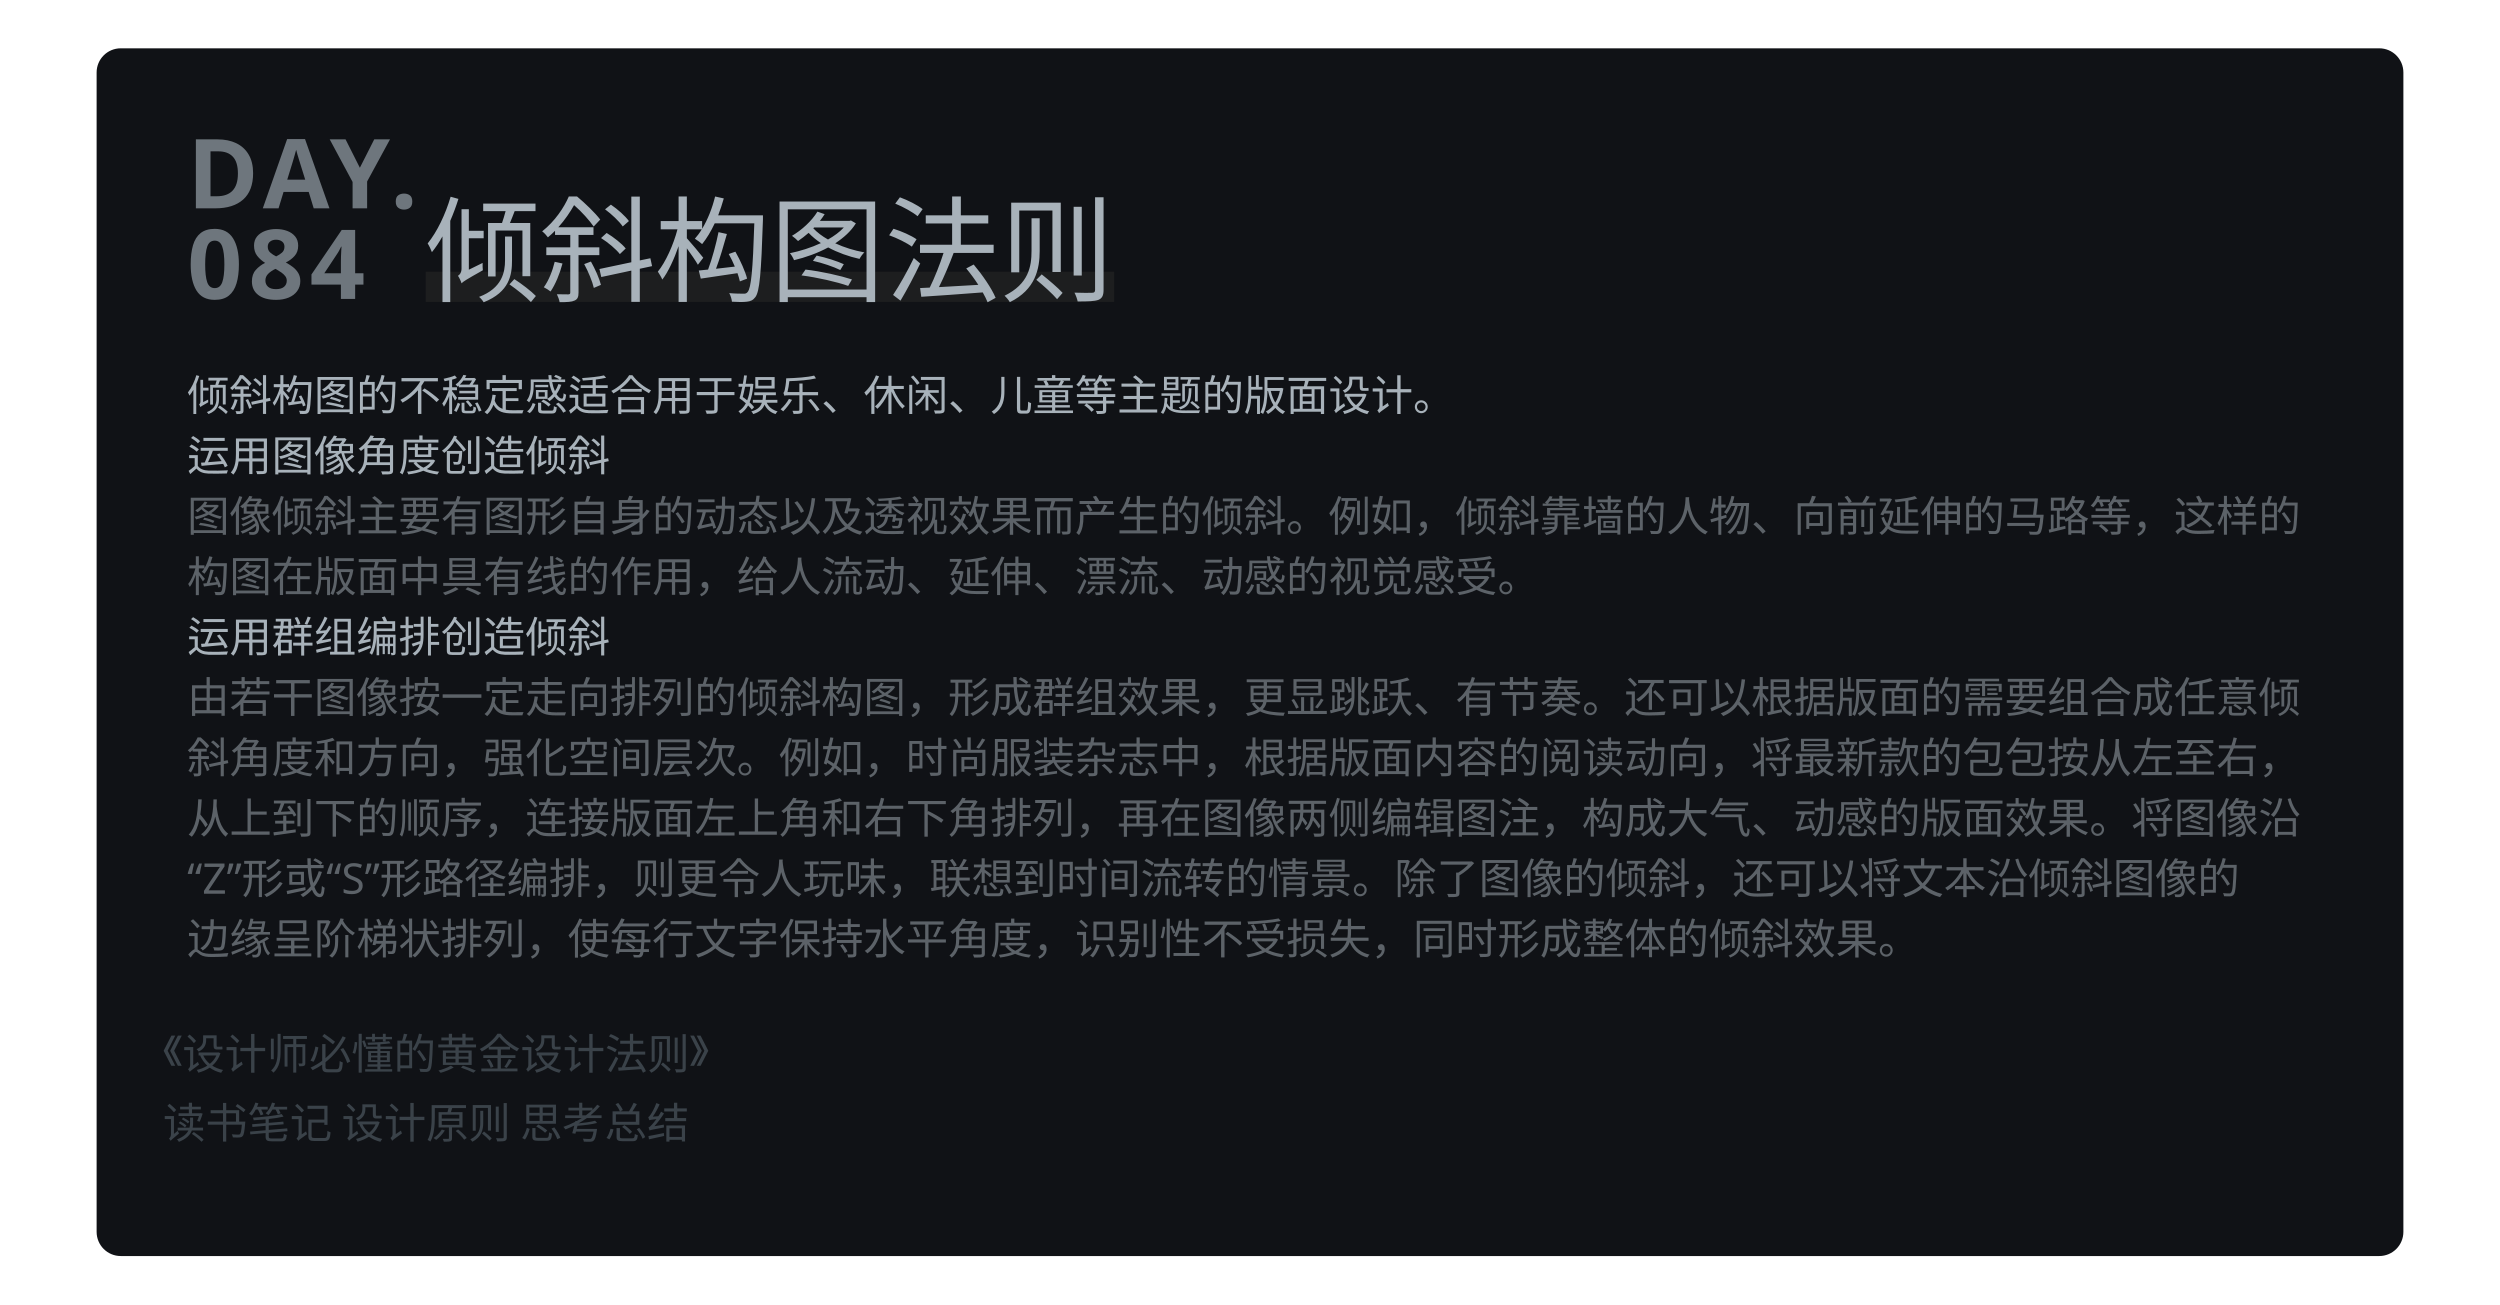
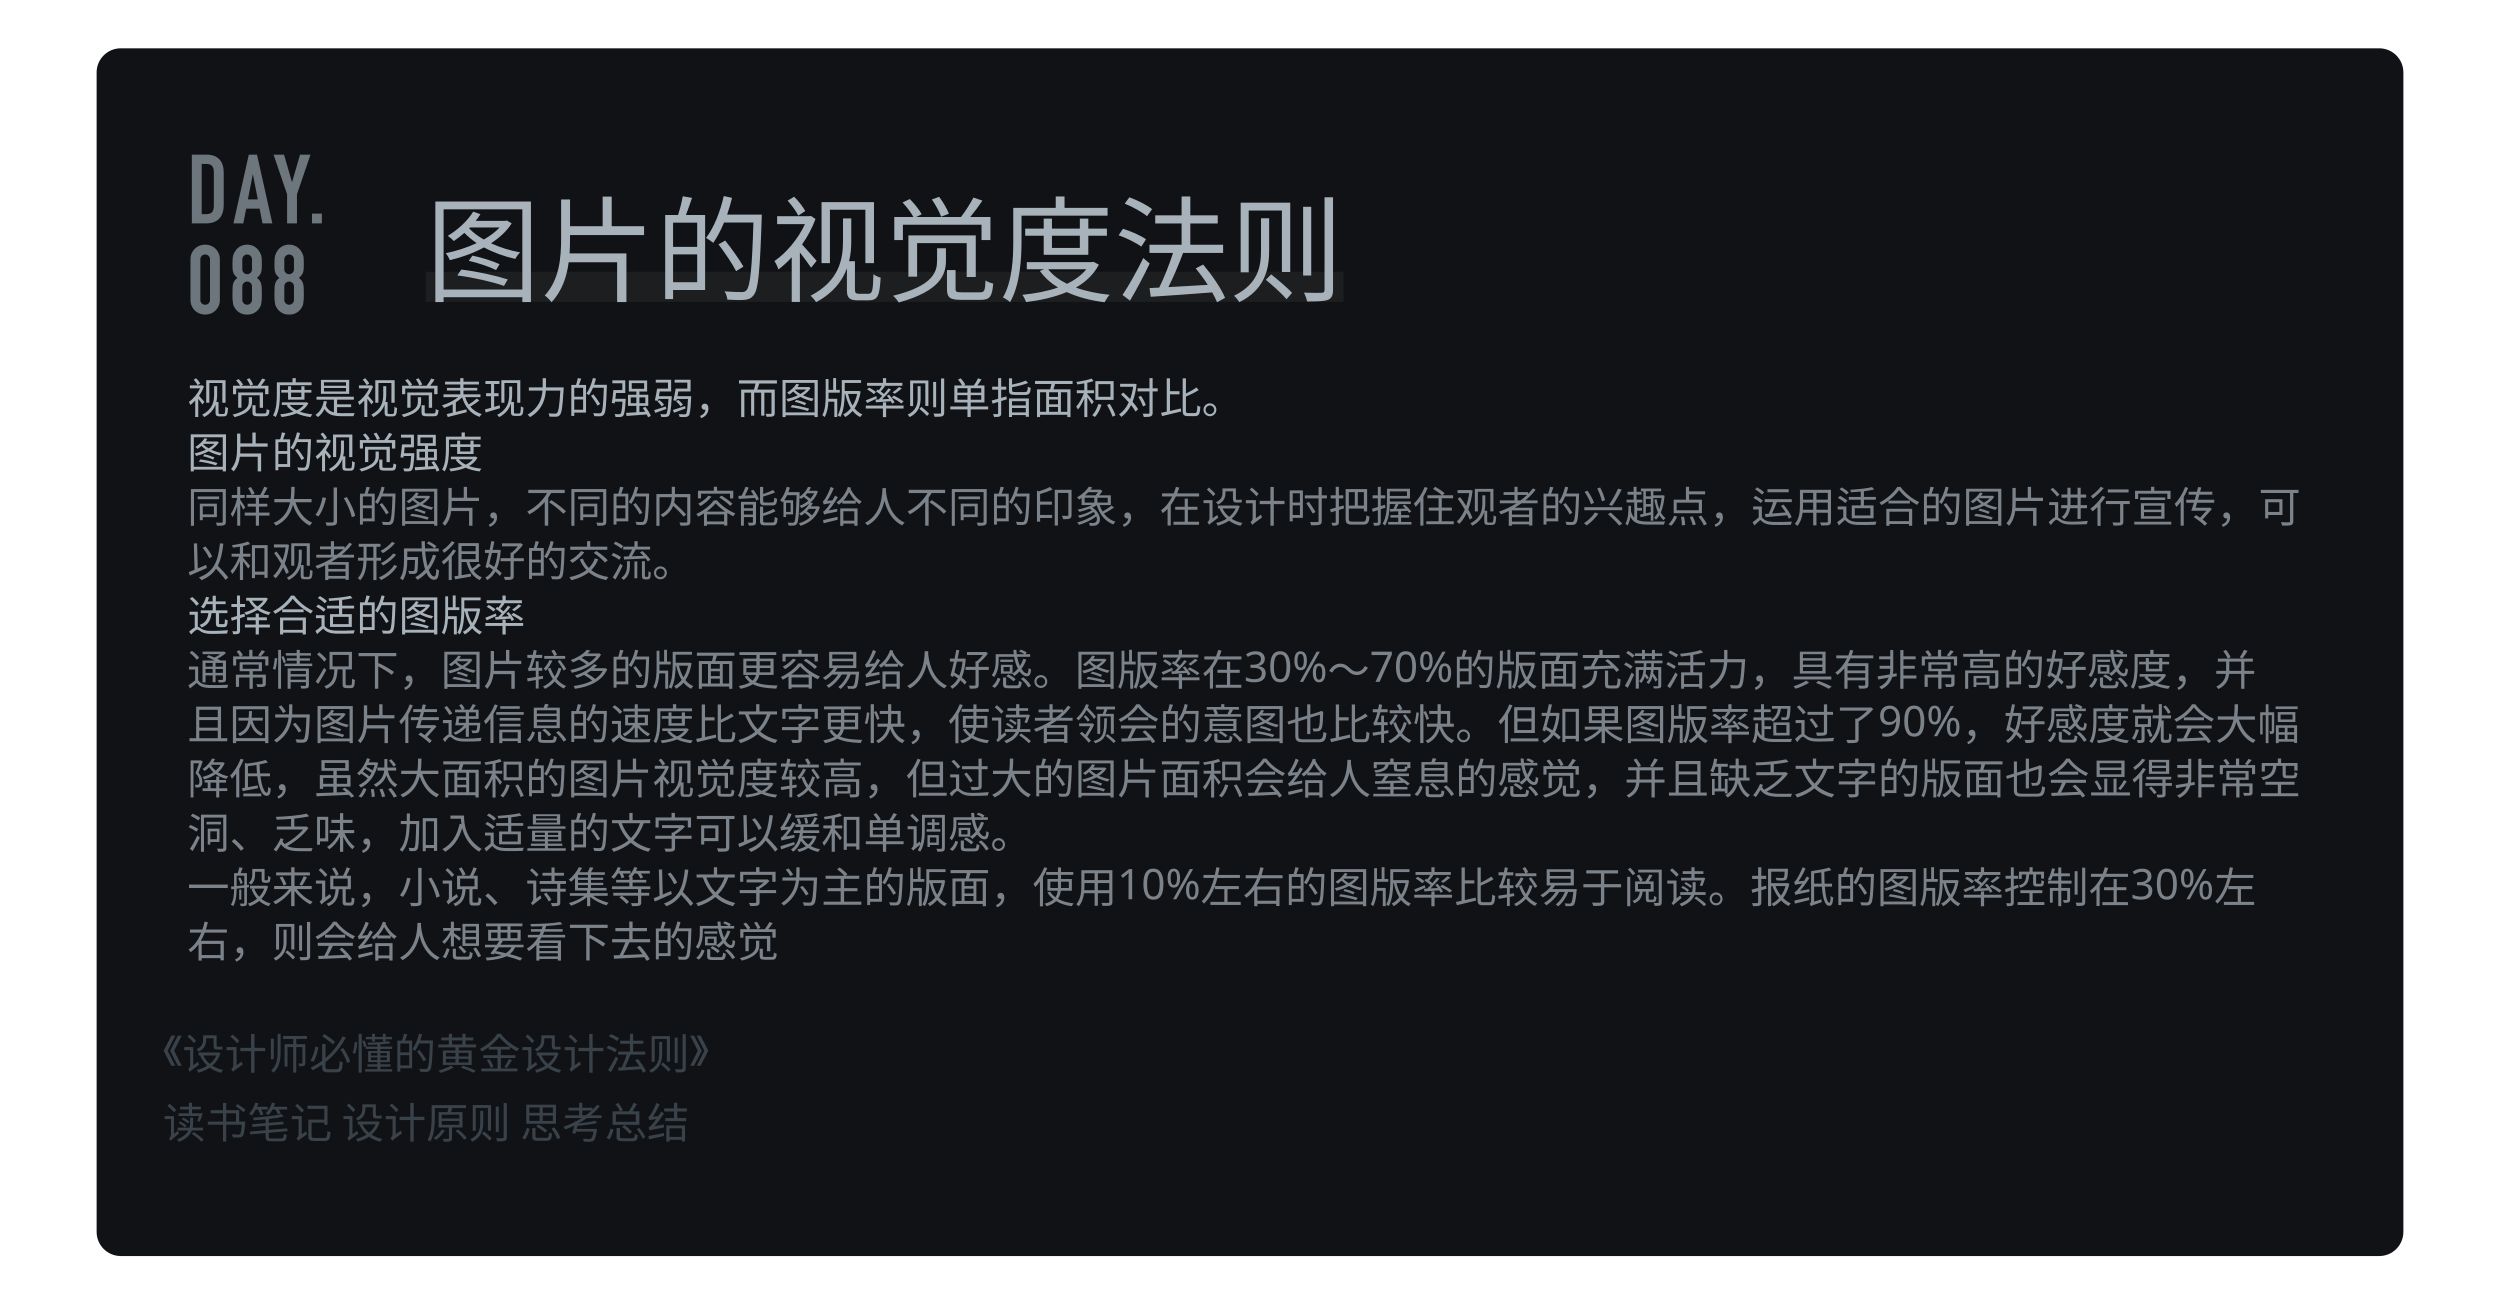
<svg xmlns="http://www.w3.org/2000/svg" width="828px" height="432px" viewBox="0 0 828 432" version="1.1">
-   <g id="84" stroke="none" stroke-width="1" fill="none" fill-rule="evenodd">
+   <g id="88" stroke="none" stroke-width="1" fill="none" fill-rule="evenodd">
    <g id="编组" transform="translate(32, 16)">
      <rect id="矩形" fill="#101216" x="0" y="0" width="764" height="400" rx="8" />
-       <text id="DAY.-084" font-family="DINCondensed-Bold, DIN Condensed" font-size="32" font-style="condensed" font-weight="bold" line-spacing="30" letter-spacing="2" fill="#6E767D">
-         <tspan x="30" y="53">DAY.</tspan>
-         <tspan x="30" y="83">084</tspan>
-       </text>
+       <path d="M31.536,58 L31.536,35.216 L36.368,35.216 C38.245,35.216 39.669,35.728 40.64,36.752 C41.611,37.776 42.096,39.227 42.096,41.104 L42.096,51.76 C42.096,53.893 41.579,55.467 40.544,56.48 C39.509,57.493 38.021,58 36.08,58 L31.536,58 Z M34.8,38.288 L34.8,54.928 L36.304,54.928 C37.221,54.928 37.872,54.699 38.256,54.24 C38.64,53.781 38.832,53.061 38.832,52.08 L38.832,41.104 C38.832,40.208 38.651,39.515 38.288,39.024 C37.925,38.533 37.264,38.288 36.304,38.288 L34.8,38.288 Z M53.376,50.032 L51.776,41.776 L51.712,41.776 L50.112,50.032 L53.376,50.032 Z M45.312,58 L50.4,35.216 L53.12,35.216 L58.208,58 L54.944,58 L53.984,53.104 L49.536,53.104 L48.576,58 L45.312,58 Z M63.088,58 L63.088,48.368 L58.608,35.216 L62.064,35.216 L64.688,44.272 L64.752,44.272 L67.376,35.216 L70.832,35.216 L66.352,48.368 L66.352,58 L63.088,58 Z M71.328,58 L71.328,54.736 L74.592,54.736 L74.592,58 L71.328,58 Z M31.088,69.92 C31.088,69.152 31.221,68.469 31.488,67.872 C31.755,67.275 32.112,66.763 32.56,66.336 C33.008,65.909 33.525,65.584 34.112,65.36 C34.699,65.136 35.312,65.024 35.952,65.024 C36.592,65.024 37.205,65.136 37.792,65.36 C38.379,65.584 38.896,65.909 39.344,66.336 C39.792,66.763 40.149,67.275 40.416,67.872 C40.683,68.469 40.816,69.152 40.816,69.92 L40.816,83.296 C40.816,84.064 40.683,84.747 40.416,85.344 C40.149,85.941 39.792,86.453 39.344,86.88 C38.896,87.307 38.379,87.632 37.792,87.856 C37.205,88.08 36.592,88.192 35.952,88.192 C35.312,88.192 34.699,88.08 34.112,87.856 C33.525,87.632 33.008,87.307 32.56,86.88 C32.112,86.453 31.755,85.941 31.488,85.344 C31.221,84.747 31.088,84.064 31.088,83.296 L31.088,69.92 Z M34.352,83.296 C34.352,83.765 34.501,84.155 34.8,84.464 C35.099,84.773 35.483,84.928 35.952,84.928 C36.421,84.928 36.805,84.773 37.104,84.464 C37.403,84.155 37.552,83.765 37.552,83.296 L37.552,69.92 C37.552,69.451 37.403,69.061 37.104,68.752 C36.805,68.443 36.421,68.288 35.952,68.288 C35.483,68.288 35.099,68.443 34.8,68.752 C34.501,69.061 34.352,69.451 34.352,69.92 L34.352,83.296 Z M51.456,69.888 C51.456,69.44 51.296,69.061 50.976,68.752 C50.656,68.443 50.283,68.288 49.856,68.288 C49.429,68.288 49.056,68.443 48.736,68.752 C48.416,69.061 48.256,69.44 48.256,69.888 L48.256,73.216 C48.256,73.664 48.416,74.043 48.736,74.352 C49.056,74.661 49.429,74.816 49.856,74.816 C50.283,74.816 50.656,74.661 50.976,74.352 C51.296,74.043 51.456,73.664 51.456,73.216 L51.456,69.888 Z M44.993,71.5 L44.992,71.168 C44.992,70.549 45.013,70.021 45.056,69.584 C45.099,69.147 45.173,68.768 45.28,68.448 C45.387,68.128 45.509,67.84 45.648,67.584 C45.787,67.328 45.963,67.061 46.176,66.784 C46.603,66.229 47.136,65.797 47.776,65.488 C48.416,65.179 49.109,65.024 49.856,65.024 C50.603,65.024 51.296,65.179 51.936,65.488 C52.576,65.797 53.109,66.229 53.536,66.784 C53.749,67.061 53.931,67.328 54.08,67.584 C54.229,67.84 54.357,68.128 54.464,68.448 C54.571,68.768 54.64,69.147 54.672,69.584 C54.704,70.021 54.72,70.549 54.72,71.168 L54.716,71.815 C54.712,72.223 54.702,72.583 54.688,72.896 C54.667,73.365 54.603,73.781 54.496,74.144 C54.389,74.507 54.224,74.832 54,75.12 C53.776,75.408 53.472,75.712 53.088,76.032 C53.472,76.331 53.776,76.629 54,76.928 C54.224,77.227 54.389,77.579 54.496,77.984 C54.603,78.389 54.667,78.885 54.688,79.472 L54.71,80.3 C54.717,80.7 54.72,81.144 54.72,81.632 L54.716,82.205 C54.71,82.658 54.695,83.048 54.672,83.376 C54.64,83.835 54.592,84.235 54.528,84.576 C54.464,84.917 54.373,85.205 54.256,85.44 C54.139,85.675 53.995,85.92 53.824,86.176 C53.461,86.731 52.949,87.205 52.288,87.6 C51.627,87.995 50.816,88.192 49.856,88.192 C48.896,88.192 48.085,87.995 47.424,87.6 C46.763,87.205 46.251,86.731 45.888,86.176 C45.717,85.92 45.573,85.675 45.456,85.44 C45.339,85.205 45.248,84.917 45.184,84.576 C45.12,84.235 45.072,83.835 45.04,83.376 L45.016,82.953 C45.003,82.651 44.996,82.308 44.993,81.926 L44.995,80.933 C44.999,80.378 45.009,79.891 45.024,79.472 C45.045,78.885 45.109,78.389 45.216,77.984 C45.323,77.579 45.488,77.227 45.712,76.928 C45.936,76.629 46.24,76.331 46.624,76.032 C46.24,75.712 45.936,75.408 45.712,75.12 C45.488,74.832 45.323,74.507 45.216,74.144 C45.109,73.781 45.045,73.365 45.024,72.896 L45.006,72.391 C44.999,72.121 44.995,71.824 44.993,71.5 L44.993,71.5 Z M51.456,78.848 C51.456,78.4 51.296,78.021 50.976,77.712 C50.656,77.403 50.283,77.248 49.856,77.248 C49.429,77.248 49.056,77.403 48.736,77.712 C48.416,78.021 48.256,78.4 48.256,78.848 L48.256,83.328 C48.256,83.776 48.416,84.155 48.736,84.464 C49.056,84.773 49.429,84.928 49.856,84.928 C50.283,84.928 50.656,84.773 50.976,84.464 C51.296,84.155 51.456,83.776 51.456,83.328 L51.456,78.848 Z M63.76,65.024 C64.507,65.024 65.2,65.179 65.84,65.488 C66.48,65.797 67.013,66.229 67.44,66.784 C67.653,67.061 67.835,67.328 67.984,67.584 C68.133,67.84 68.261,68.128 68.368,68.448 C68.475,68.768 68.544,69.147 68.576,69.584 C68.608,70.021 68.624,70.549 68.624,71.168 L68.62,71.815 C68.616,72.223 68.606,72.583 68.592,72.896 C68.571,73.365 68.507,73.781 68.4,74.144 C68.293,74.507 68.128,74.832 67.904,75.12 C67.68,75.408 67.376,75.712 66.992,76.032 C67.376,76.331 67.68,76.629 67.904,76.928 C68.128,77.227 68.293,77.579 68.4,77.984 C68.507,78.389 68.571,78.885 68.592,79.472 L68.614,80.3 C68.621,80.7 68.624,81.144 68.624,81.632 L68.62,82.205 C68.614,82.658 68.599,83.048 68.576,83.376 C68.544,83.835 68.496,84.235 68.432,84.576 C68.368,84.917 68.277,85.205 68.16,85.44 C68.043,85.675 67.899,85.92 67.728,86.176 C67.365,86.731 66.853,87.205 66.192,87.6 C65.531,87.995 64.72,88.192 63.76,88.192 C62.8,88.192 61.989,87.995 61.328,87.6 C60.667,87.205 60.155,86.731 59.792,86.176 C59.621,85.92 59.477,85.675 59.36,85.44 C59.243,85.205 59.152,84.917 59.088,84.576 C59.024,84.235 58.976,83.835 58.944,83.376 L58.92,82.953 C58.907,82.651 58.9,82.308 58.897,81.926 L58.899,80.933 C58.903,80.378 58.913,79.891 58.928,79.472 C58.949,78.885 59.013,78.389 59.12,77.984 C59.227,77.579 59.392,77.227 59.616,76.928 C59.84,76.629 60.144,76.331 60.528,76.032 C60.144,75.712 59.84,75.408 59.616,75.12 C59.392,74.832 59.227,74.507 59.12,74.144 C59.013,73.781 58.949,73.365 58.928,72.896 L58.91,72.391 C58.903,72.121 58.899,71.824 58.897,71.5 L58.896,71.168 C58.896,70.549 58.917,70.021 58.96,69.584 C59.003,69.147 59.077,68.768 59.184,68.448 C59.291,68.128 59.413,67.84 59.552,67.584 C59.691,67.328 59.867,67.061 60.08,66.784 C60.507,66.229 61.04,65.797 61.68,65.488 C62.32,65.179 63.013,65.024 63.76,65.024 Z M63.76,77.248 C63.333,77.248 62.96,77.403 62.64,77.712 C62.32,78.021 62.16,78.4 62.16,78.848 L62.16,78.848 L62.16,83.328 C62.16,83.776 62.32,84.155 62.64,84.464 C62.96,84.773 63.333,84.928 63.76,84.928 C64.187,84.928 64.56,84.773 64.88,84.464 C65.2,84.155 65.36,83.776 65.36,83.328 L65.36,83.328 L65.36,78.848 C65.36,78.4 65.2,78.021 64.88,77.712 C64.56,77.403 64.187,77.248 63.76,77.248 Z M63.76,68.288 C63.333,68.288 62.96,68.443 62.64,68.752 C62.32,69.061 62.16,69.44 62.16,69.888 L62.16,73.216 C62.16,73.664 62.32,74.043 62.64,74.352 C62.96,74.661 63.333,74.816 63.76,74.816 C64.187,74.816 64.56,74.661 64.88,74.352 C65.2,74.043 65.36,73.664 65.36,73.216 L65.36,69.888 C65.36,69.44 65.2,69.061 64.88,68.752 C64.56,68.443 64.187,68.288 63.76,68.288 Z" id="DAY.088" fill="#6E767D" fill-rule="nonzero" />
    </g>
-     <rect id="矩形" fill="#1D1E1F" x="141" y="90" width="228" height="10" />
-     <text id="倾斜构图法则" font-family="PingFangSC-Semibold, PingFang SC" font-size="38" font-weight="500" line-spacing="38" fill="#A8B2BA">
-       <tspan x="141" y="97">倾斜构图法则</tspan>
+     <rect id="矩形" fill="#1D1E1F" x="141" y="90" width="304" height="10" />
+     <text id="图片的视觉度法则" font-family="PingFangSC-Semibold, PingFang SC" font-size="38" font-weight="500" line-spacing="38" fill="#A8B2BA">
+       <tspan x="141" y="97">图片的视觉度法则</tspan>
    </text>
-     <text id="倾斜构图的不稳定感适合用于娱乐、休闲、儿" font-family="PingFangSC-Regular, PingFang SC" font-size="14" font-weight="normal" line-spacing="20" fill="#A8B2BA">
-       <tspan x="62" y="136">倾斜构图的不稳定感适合用于娱乐、休闲、儿童等主题的版面设计。</tspan>
-       <tspan x="62" y="156" font-family="PingFangSC-Medium, PingFang SC" font-weight="400">运用图像角度创造倾斜</tspan>
-       <tspan x="202" y="156" />
-       <tspan x="62" y="176" fill-opacity="0.5">图像倾斜主要有图形自身的动态以及透视效果而产生的倾斜。例如，倾斜靠墙的人物、向前延伸的马路等，这样的</tspan>
-       <tspan x="62" y="196" fill-opacity="0.5">构图在版面中具有线的作用，给人流动、延伸、漂流、动感的视觉感受。</tspan>
-       <tspan x="62" y="216" font-family="PingFangSC-Medium, PingFang SC" font-weight="400">运用群组编排创造倾斜</tspan>
-       <tspan x="202" y="216" />
-       <tspan x="62" y="236" fill-opacity="0.5">由若干图像按一定走向排列的倾斜构图，形成群组效果，更显跳跃、有节奏。还可以根据版面的需要组合成任意倾</tspan>
-       <tspan x="62" y="256" fill-opacity="0.5">斜角度和方向，强化空间层次。例如，时尚服装杂志中，根据版面内容的阅读动向，将最新款的包包按从左至右，</tspan>
-       <tspan x="62" y="276" fill-opacity="0.5">从上到下的顺序，连接版面左上角和右下角排列，再在图像两侧编辑图注，构成大气、动感的版面效果。将图像沿</tspan>
-       <tspan x="62" y="296" fill-opacity="0.5">“Z”形或“S”形路径编排，则更令人玩味，联想到时间流转的情景。除了图像的倾斜，还可以将文本沿倾斜图像的</tspan>
-       <tspan x="62" y="316" fill-opacity="0.5">边缘呈阶梯状排列，使每行文字保持水平角度，识别性不受损失，同时形成整体的倾斜效果。</tspan>
+     <text id="视觉度是视觉表现力的强弱，而图版率则单指" font-family="PingFangSC-Regular, PingFang SC" font-size="14" font-weight="normal" line-spacing="18" fill="#A8B2BA">
+       <tspan x="62" y="137">视觉度是视觉表现力的强弱，而图版率则单指面积对比。</tspan>
+       <tspan x="62" y="155" font-family="PingFangSC-Medium, PingFang SC" font-weight="400">图片的视觉强度</tspan>
+       <tspan x="161.008" y="155" />
+       <tspan x="62" y="173" fill-opacity="0.7">同样大小的图片，不同的内容能够给人不同的印象，在设计时把握住观者的兴趣点，运用适合的图片进行宣传，可</tspan>
+       <tspan x="62" y="191" fill-opacity="0.7">以和观者形成很好的交流。</tspan>
+       <tspan x="231.008" y="191" />
+       <tspan x="62" y="209" font-family="PingFangSC-Medium, PingFang SC" font-weight="400">选择合适的图版率</tspan>
+       <tspan x="175.008" y="209" />
+       <tspan x="62" y="227" fill-opacity="0.7">通常情况下，图片较多的版面更容易给人好感。图版率在30%～70%的版面充满活力，具有非常高的好感度，并</tspan>
+       <tspan x="62" y="245" fill-opacity="0.7">且因为图片传递信息的速度比文字更快，使读者领会的意图也比较快。但如果图版率超过了90%，好感度就会大幅</tspan>
+       <tspan x="62" y="263" fill-opacity="0.7">降低，虽然大面积的图片视觉度较高，但过大的图片面积会给人窒息的感觉，并且缺乏文字的版面也会显得非常空</tspan>
+       <tspan x="62" y="281" fill-opacity="0.7">洞、乏味，加入适量的文字可以缓和单调感。</tspan>
+       <tspan x="62" y="299" fill-opacity="0.7">一般来说，小说、诗集等以文字为主的版面，使用10%左右的图版率比较易于阅读。报纸的图版率控制在30%左</tspan>
+       <tspan x="62" y="317" fill-opacity="0.7">右，则会给人想要看下去的感觉</tspan>
    </text>
    <text id="《设计师必懂的黄金设计法则》-读书笔记" font-family="PingFangSC-Regular, PingFang SC" font-size="14" font-weight="normal" line-spacing="24" fill="#3A4249">
      <tspan x="54" y="353">《设计师必懂的黄金设计法则》     </tspan>
      <tspan x="54" y="377">  读书笔记 设计原则 思考总结</tspan>
    </text>
  </g>
</svg>
